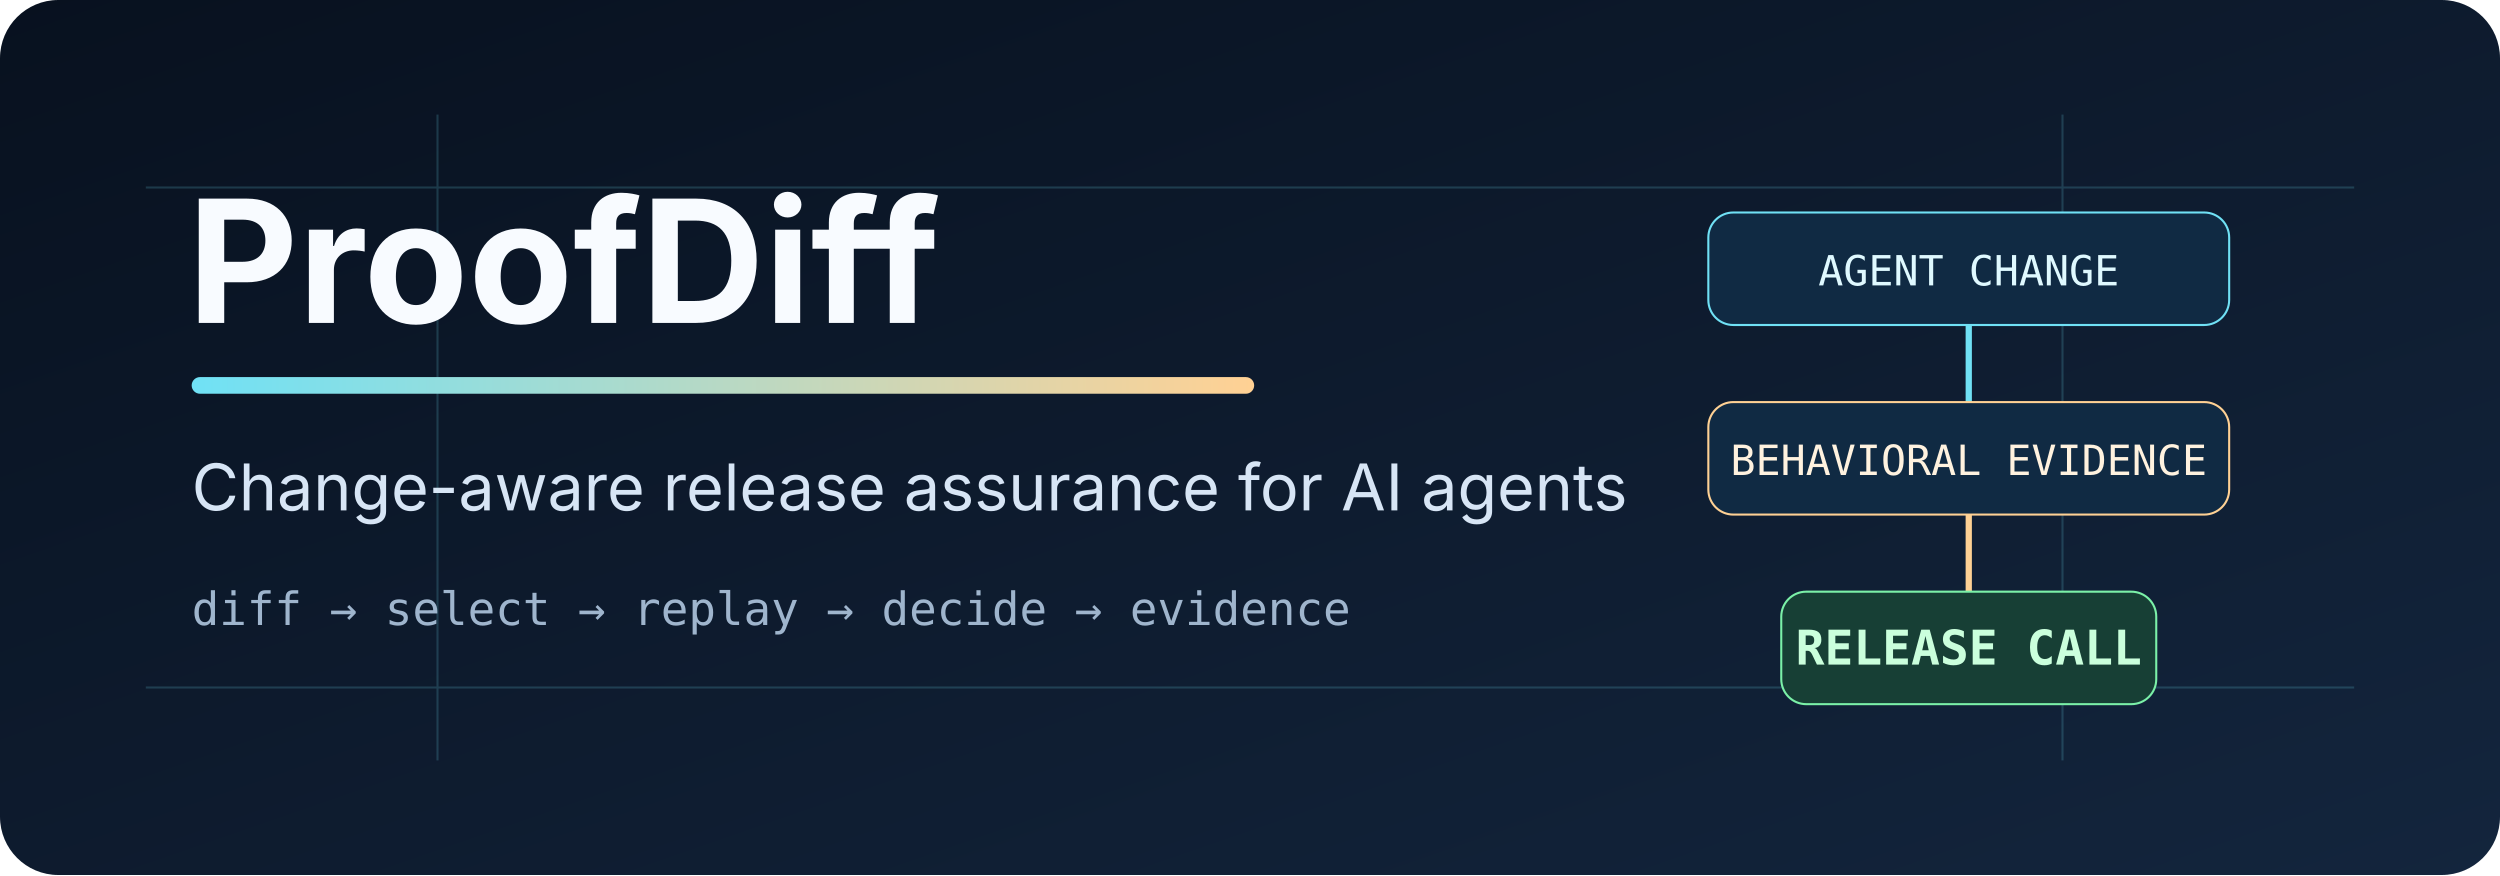
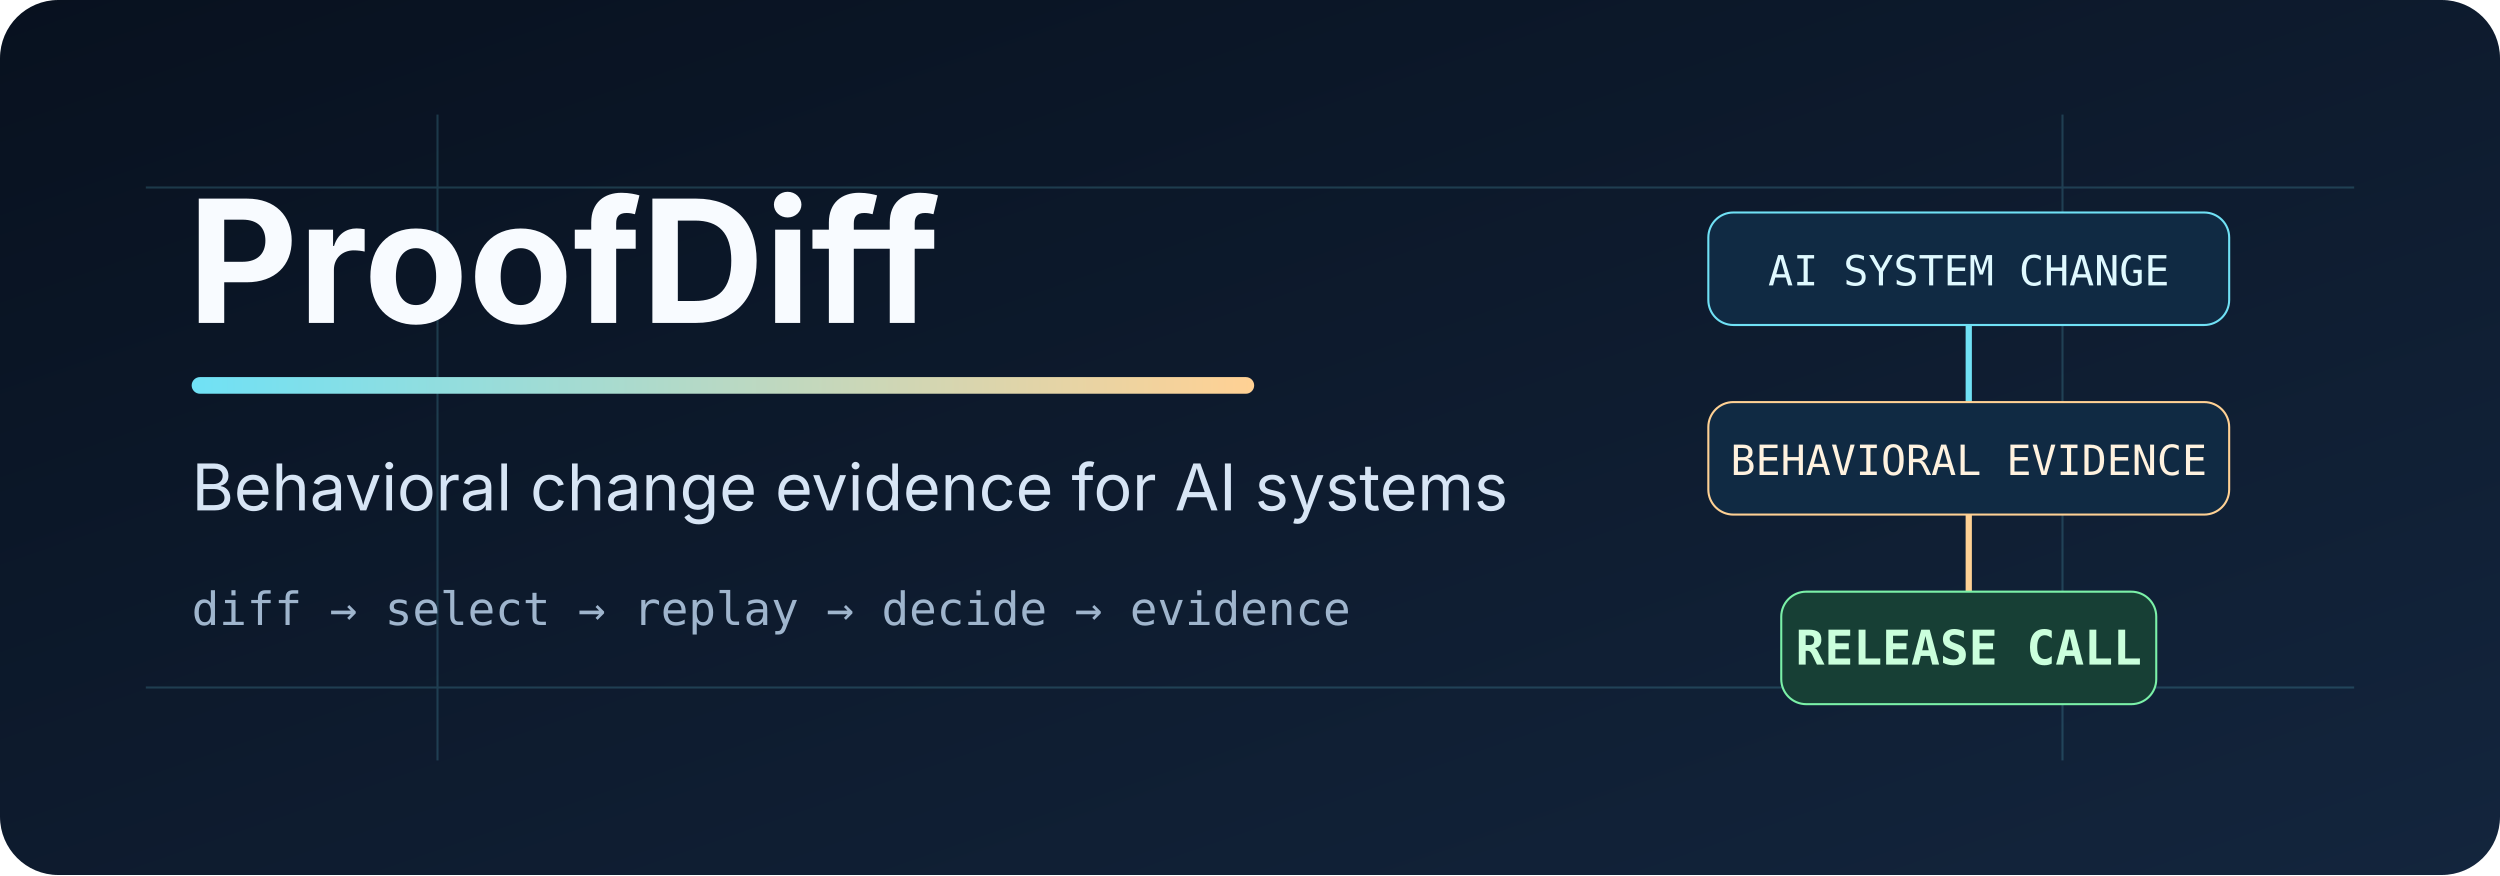
<svg xmlns="http://www.w3.org/2000/svg" width="1200" height="420" viewBox="0 0 1200 420" role="img" aria-labelledby="title desc">
  <defs>
    <linearGradient id="bg" x1="0" y1="0" x2="1" y2="1">
      <stop offset="0" stop-color="#08111f" />
      <stop offset="1" stop-color="#13253d" />
    </linearGradient>
    <linearGradient id="accent" x1="0" y1="0" x2="1" y2="0">
      <stop offset="0" stop-color="#70e1f5" />
      <stop offset="1" stop-color="#ffd194" />
    </linearGradient>
  </defs>
  <rect width="1200" height="420" rx="28" fill="url(#bg)" />
  <g opacity=".18" stroke="#70e1f5">
    <path d="M70 330H1130" />
    <path d="M70 90H1130" />
    <path d="M210 55V365" />
    <path d="M990 55V365" />
  </g>
  <text x="90" y="155" font-family="Inter,Segoe UI,Arial,sans-serif" font-size="82" font-weight="700" fill="#f8fbff">ProofDiff</text>
  <rect x="92" y="181" width="510" height="8" rx="4" fill="url(#accent)" />
-   <text x="92" y="245" font-family="Inter,Segoe UI,Arial,sans-serif" font-size="31" fill="#d7e5f5">Change-aware release assurance for AI agents</text>
+   <text x="92" y="245" font-family="Inter,Segoe UI,Arial,sans-serif" font-size="31" fill="#d7e5f5">Behavioral change evidence for AI systems</text>
  <text x="92" y="300" font-family="ui-monospace,SFMono-Regular,Menlo,monospace" font-size="22" fill="#9fb5cd">diff → select → replay → decide → evidence</text>
  <g transform="translate(820 102)">
    <rect x="0" y="0" width="250" height="54" rx="12" fill="#102a43" stroke="#70e1f5" />
-     <text x="125" y="35" text-anchor="middle" font-family="ui-monospace,monospace" font-size="20" fill="#dff9ff">AGENT CHANGE</text>
+     <text x="125" y="35" text-anchor="middle" font-family="ui-monospace,monospace" font-size="20" fill="#dff9ff">AI SYSTEM CHANGE</text>
    <path d="M125 54V91" stroke="#70e1f5" stroke-width="3" />
    <rect x="0" y="91" width="250" height="54" rx="12" fill="#102a43" stroke="#ffd194" />
    <text x="125" y="126" text-anchor="middle" font-family="ui-monospace,monospace" font-size="20" fill="#fff2df">BEHAVIORAL EVIDENCE</text>
    <path d="M125 145V182" stroke="#ffd194" stroke-width="3" />
    <rect x="35" y="182" width="180" height="54" rx="12" fill="#173f35" stroke="#7bf1a8" />
    <text x="125" y="217" text-anchor="middle" font-family="ui-monospace,monospace" font-size="23" font-weight="700" fill="#caffdc">RELEASE CALL</text>
  </g>
</svg>
